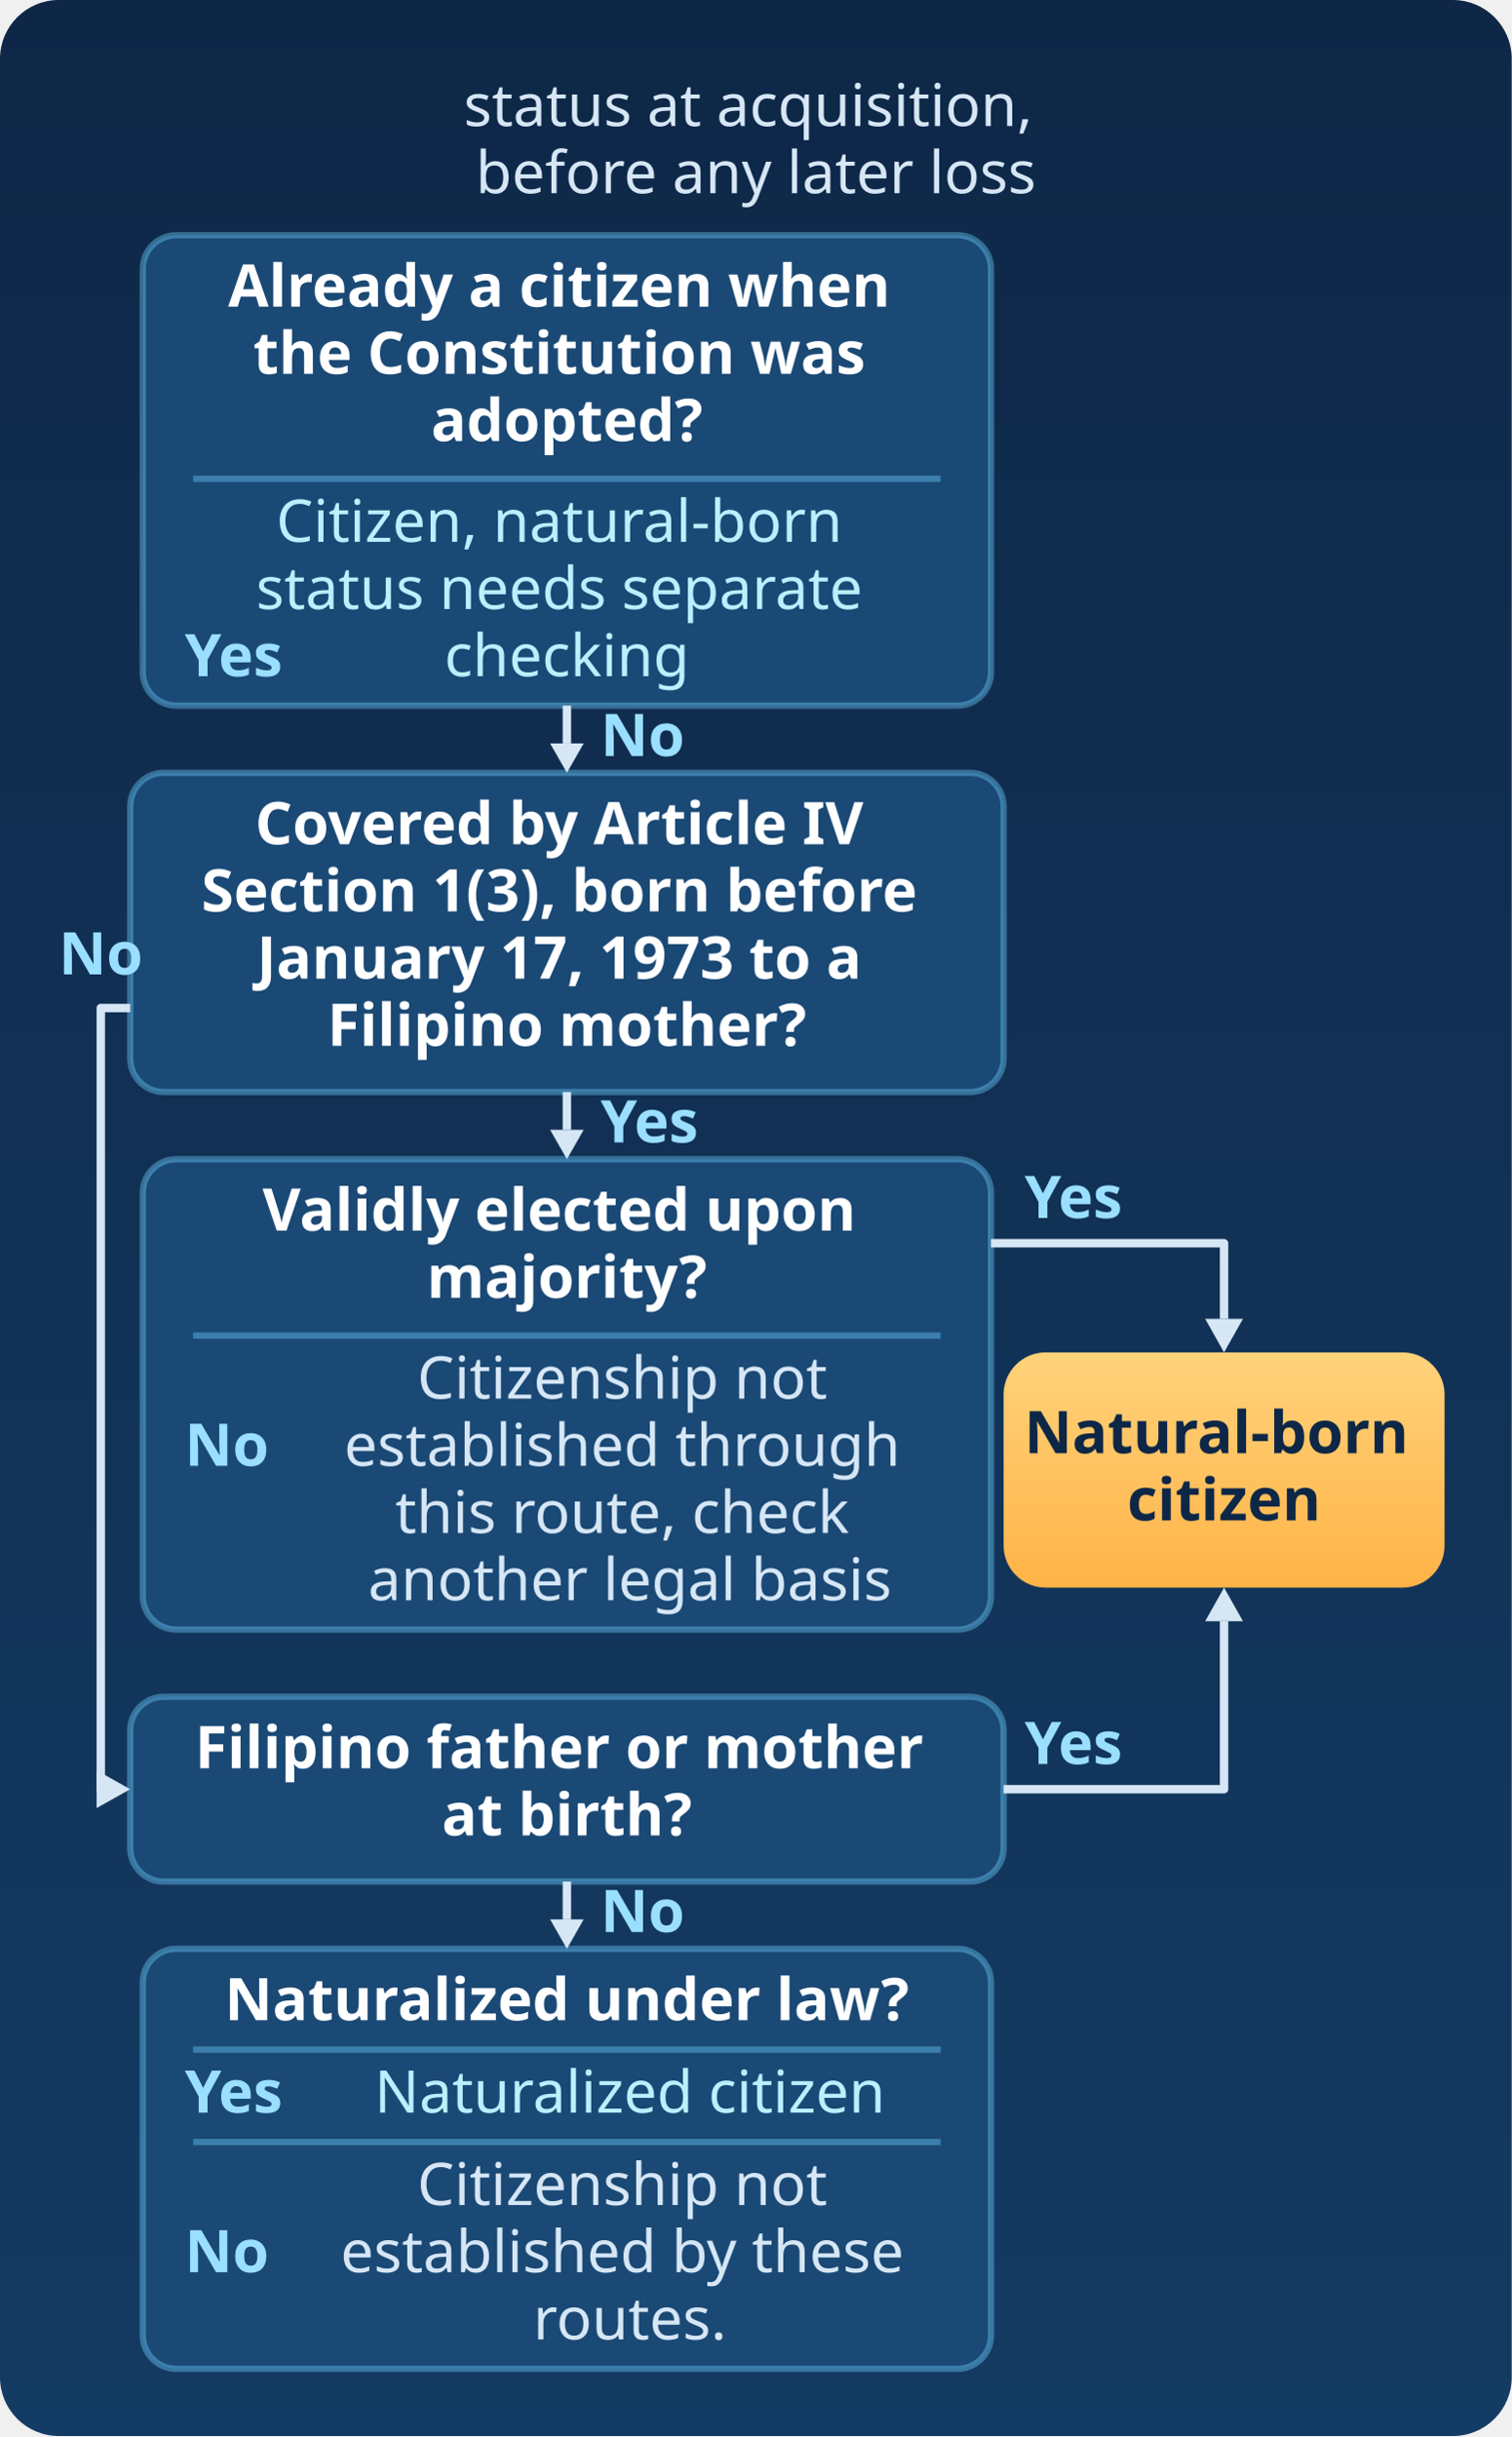
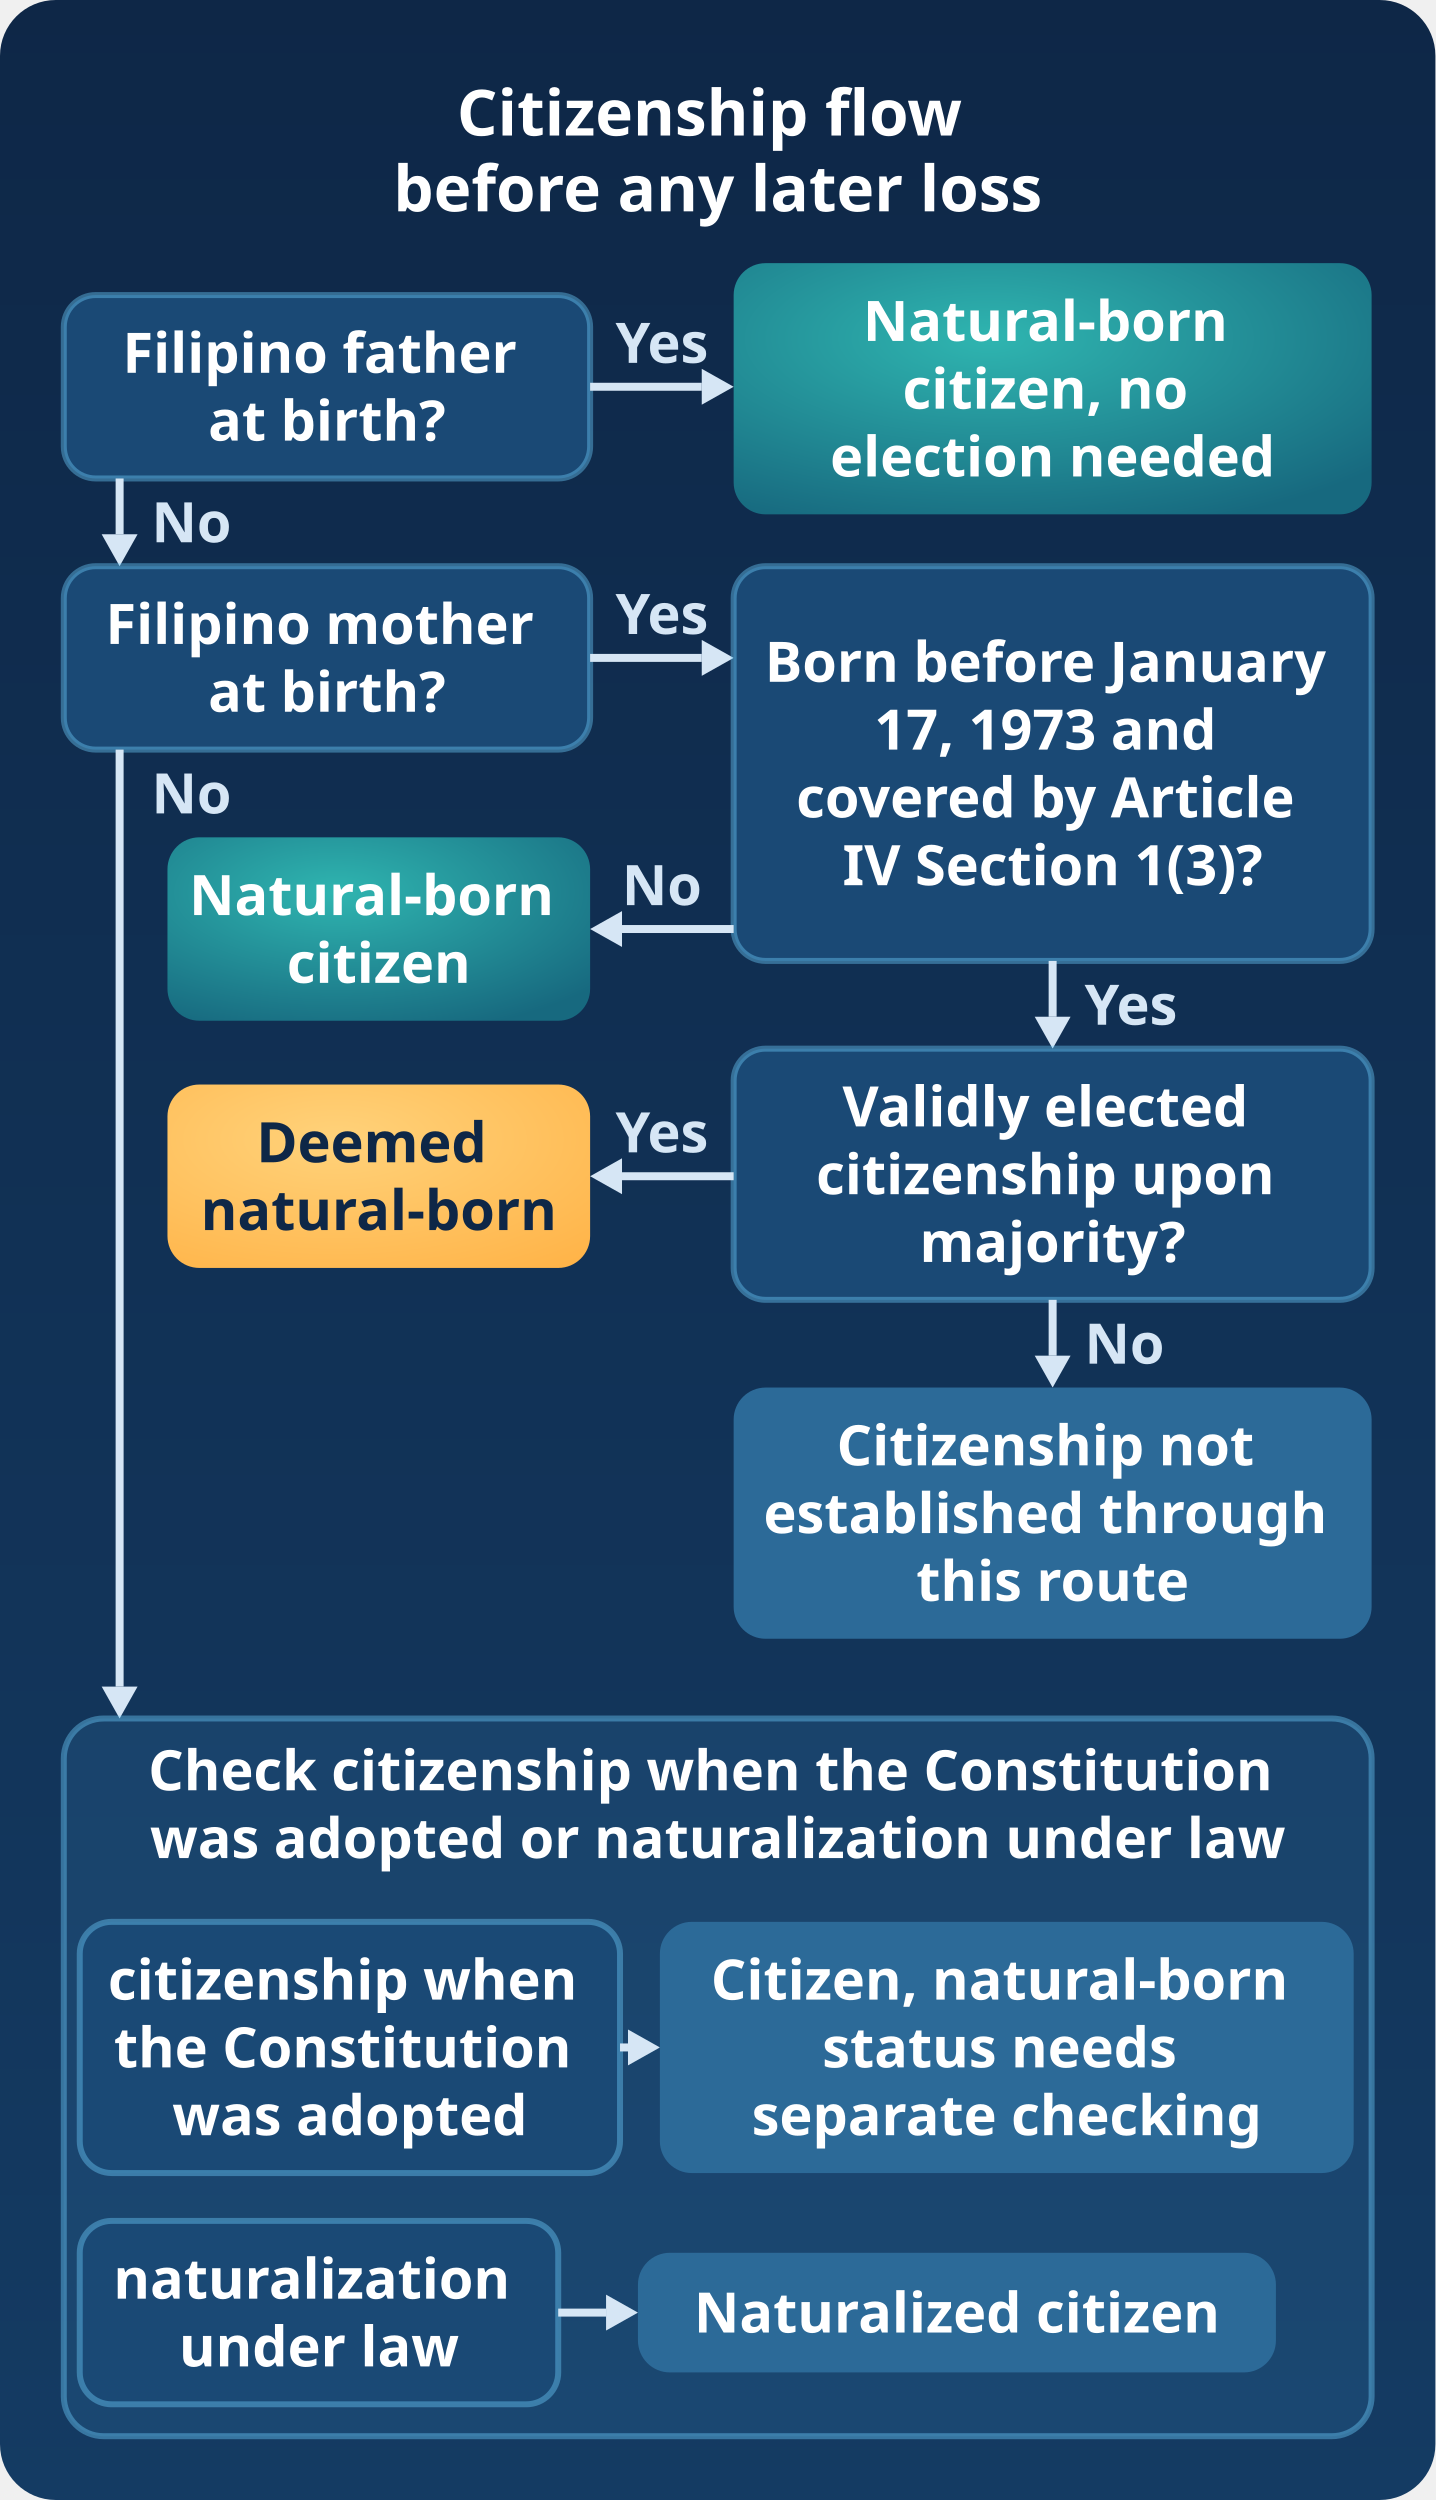
- <svg xmlns="http://www.w3.org/2000/svg" viewBox="0 0 360 580" width="360" height="580">
+ <svg xmlns="http://www.w3.org/2000/svg" viewBox="0 0 360 627" width="360" height="627">
  <defs>
    <linearGradient id="bg" x1="0" y1="0" x2="0" y2="1">
      <stop offset="0" stop-color="#0E2747" />
      <stop offset="1" stop-color="#143B63" />
    </linearGradient>
-     <linearGradient id="pill" x1="0" y1="0" x2="0" y2="1">
+     <radialGradient id="teal" cx="0.4" cy="0.3" r="0.8">
+       <stop offset="0" stop-color="#2FB5B0" />
+       <stop offset="1" stop-color="#17697F" />
+     </radialGradient>
+     <radialGradient id="sky" cx="0.4" cy="0.3" r="0.85">
+       <stop offset="0" stop-color="#4DA9E0" />
+       <stop offset="1" stop-color="#2468C8" />
+     </radialGradient>
+     <radialGradient id="warm" cx="0.4" cy="0.3" r="0.9">
      <stop offset="0" stop-color="#FFD27A" />
      <stop offset="1" stop-color="#FFB347" />
-     </linearGradient>
+     </radialGradient>
  </defs>
-   <rect width="360" height="580" rx="14" fill="url(#bg)" />
-   <text x="180" y="30" text-anchor="middle" font-family="Geist, sans-serif" font-size="14" font-weight="400" fill="#D6E6F5">
-     <tspan x="180">status at acquisition,</tspan>
-     <tspan x="180" dy="16">before any later loss</tspan>
+   <rect width="360" height="627" rx="14" fill="url(#bg)" />
+   <text x="180" y="34" text-anchor="middle" font-family="Geist, sans-serif" font-size="16" font-weight="700" fill="#FFFFFF">
+     <tspan x="180" y="34">Citizenship flow</tspan>
+     <tspan x="180" y="53">before any later loss</tspan>
  </text>
-   <rect x="34" y="56" width="202" height="112" rx="8" fill="#1A4975" stroke="#6FD0FF" stroke-opacity="0.4" stroke-width="1.5" />
-   <text x="135" y="73" text-anchor="middle" font-family="Geist, sans-serif" font-size="14" font-weight="600" fill="#FFFFFF">
-     <tspan x="135">Already a citizen when</tspan>
-     <tspan x="135" dy="16">the Constitution was</tspan>
-     <tspan x="135" dy="16">adopted?</tspan>
+   <rect x="184" y="66" width="160" height="63" rx="8" fill="url(#teal)" />
+   <text x="264.0" y="85.5" text-anchor="middle" font-family="Geist, sans-serif" font-size="14" font-weight="600" fill="#FFFFFF">
+     <tspan x="264.0" y="85.5">Natural-born</tspan>
+     <tspan x="264.0" y="102.5">citizen, no</tspan>
+     <tspan x="264.0" y="119.5">election needed</tspan>
  </text>
-   <line x1="46" y1="114" x2="224" y2="114" stroke="#6FD0FF" stroke-width="1.5" stroke-linecap="butt" stroke-opacity="0.4" />
-   <text x="135" y="129" text-anchor="middle" font-family="Geist, sans-serif" font-size="14" font-weight="400" fill="#B8F0FF">
-     <tspan x="135">Citizen, natural-born</tspan>
-     <tspan x="135" dy="16">status needs separate</tspan>
-     <tspan x="135" dy="16">checking</tspan>
+   <rect x="16" y="74" width="132" height="46" rx="8" fill="#1A4975" stroke="#6FD0FF" stroke-width="1.5" stroke-opacity="0.4" />
+   <text x="82.0" y="93.5" text-anchor="middle" font-family="Geist, sans-serif" font-size="14" font-weight="600" fill="#FFFFFF">
+     <tspan x="82.0" y="93.5">Filipino father</tspan>
+     <tspan x="82.0" y="110.5">at birth?</tspan>
  </text>
-   <text x="44" y="161" text-anchor="start" font-family="Geist, sans-serif" font-size="14" font-weight="700" fill="#9ADFFF">Yes</text>
-   <rect x="31" y="184" width="208" height="76" rx="8" fill="#1A4975" stroke="#6FD0FF" stroke-opacity="0.4" stroke-width="1.5" />
-   <text x="135" y="201" text-anchor="middle" font-family="Geist, sans-serif" font-size="14" font-weight="600" fill="#FFFFFF">
-     <tspan x="135">Covered by Article IV</tspan>
-     <tspan x="135" dy="16">Section 1(3), born before</tspan>
-     <tspan x="135" dy="16">January 17, 1973 to a</tspan>
-     <tspan x="135" dy="16">Filipino mother?</tspan>
+   <line x1="148" y1="97" x2="176" y2="97" stroke="#D6E6F5" stroke-width="2" stroke-linecap="butt" />
+   <polygon points="184,97 176,92.5 176,101.5" fill="#D6E6F5" />
+   <text x="166" y="91" text-anchor="middle" font-family="Geist, sans-serif" font-size="14" font-weight="600" fill="#D6E6F5">
+     <tspan x="166" y="91">Yes</tspan>
  </text>
-   <rect x="34" y="276" width="202" height="112" rx="8" fill="#1A4975" stroke="#6FD0FF" stroke-opacity="0.4" stroke-width="1.5" />
-   <text x="135" y="293" text-anchor="middle" font-family="Geist, sans-serif" font-size="14" font-weight="600" fill="#FFFFFF">
-     <tspan x="135">Validly elected upon</tspan>
-     <tspan x="135" dy="16">majority?</tspan>
+   <line x1="30" y1="120" x2="30" y2="134" stroke="#D6E6F5" stroke-width="2" stroke-linecap="butt" />
+   <polygon points="30,142 25.5,134 34.5,134" fill="#D6E6F5" />
+   <text x="38" y="136" text-anchor="start" font-family="Geist, sans-serif" font-size="14" font-weight="600" fill="#D6E6F5">
+     <tspan x="38" y="136">No</tspan>
  </text>
-   <line x1="46" y1="318" x2="224" y2="318" stroke="#6FD0FF" stroke-width="1.5" stroke-linecap="butt" stroke-opacity="0.4" />
-   <text x="150" y="333" text-anchor="middle" font-family="Geist, sans-serif" font-size="14" font-weight="400" fill="#D6E6F5">
-     <tspan x="150">Citizenship not</tspan>
-     <tspan x="150" dy="16">established through</tspan>
-     <tspan x="150" dy="16">this route, check</tspan>
-     <tspan x="150" dy="16">another legal basis</tspan>
+   <rect x="16" y="142" width="132" height="46" rx="8" fill="#1A4975" stroke="#6FD0FF" stroke-width="1.5" stroke-opacity="0.4" />
+   <text x="82.0" y="161.5" text-anchor="middle" font-family="Geist, sans-serif" font-size="14" font-weight="600" fill="#FFFFFF">
+     <tspan x="82.0" y="161.5">Filipino mother</tspan>
+     <tspan x="82.0" y="178.5">at birth?</tspan>
  </text>
-   <text x="44" y="349" text-anchor="start" font-family="Geist, sans-serif" font-size="14" font-weight="700" fill="#9ADFFF">No</text>
-   <rect x="31" y="404" width="208" height="44" rx="8" fill="#1A4975" stroke="#6FD0FF" stroke-opacity="0.4" stroke-width="1.5" />
-   <text x="135" y="421" text-anchor="middle" font-family="Geist, sans-serif" font-size="14" font-weight="600" fill="#FFFFFF">
-     <tspan x="135">Filipino father or mother</tspan>
-     <tspan x="135" dy="16">at birth?</tspan>
+   <line x1="148" y1="165" x2="176" y2="165" stroke="#D6E6F5" stroke-width="2" stroke-linecap="butt" />
+   <polygon points="184,165 176,160.5 176,169.5" fill="#D6E6F5" />
+   <text x="166" y="159" text-anchor="middle" font-family="Geist, sans-serif" font-size="14" font-weight="600" fill="#D6E6F5">
+     <tspan x="166" y="159">Yes</tspan>
  </text>
-   <rect x="34" y="464" width="202" height="100" rx="8" fill="#1A4975" stroke="#6FD0FF" stroke-opacity="0.4" stroke-width="1.5" />
-   <text x="135" y="481" text-anchor="middle" font-family="Geist, sans-serif" font-size="14" font-weight="600" fill="#FFFFFF">Naturalized under law?</text>
-   <line x1="46" y1="488" x2="224" y2="488" stroke="#6FD0FF" stroke-width="1.5" stroke-linecap="butt" stroke-opacity="0.4" />
-   <text x="150" y="503" text-anchor="middle" font-family="Geist, sans-serif" font-size="14" font-weight="400" fill="#B8F0FF">Naturalized citizen</text>
-   <text x="44" y="503" text-anchor="start" font-family="Geist, sans-serif" font-size="14" font-weight="700" fill="#9ADFFF">Yes</text>
-   <line x1="46" y1="510" x2="224" y2="510" stroke="#6FD0FF" stroke-width="1.5" stroke-linecap="butt" stroke-opacity="0.4" />
-   <text x="150" y="525" text-anchor="middle" font-family="Geist, sans-serif" font-size="14" font-weight="400" fill="#D6E6F5">
-     <tspan x="150">Citizenship not</tspan>
-     <tspan x="150" dy="16">established by these</tspan>
-     <tspan x="150" dy="16">routes.</tspan>
+   <rect x="184" y="142" width="160" height="99" rx="8" fill="#1A4975" stroke="#6FD0FF" stroke-width="1.5" stroke-opacity="0.4" />
+   <text x="264.0" y="171.0" text-anchor="middle" font-family="Geist, sans-serif" font-size="14" font-weight="600" fill="#FFFFFF">
+     <tspan x="264.0" y="171.0">Born before January</tspan>
+     <tspan x="264.0" y="188.0">17, 1973 and</tspan>
+     <tspan x="264.0" y="205.0">covered by Article</tspan>
+     <tspan x="264.0" y="222.0">IV Section 1(3)?</tspan>
  </text>
-   <text x="44" y="541" text-anchor="start" font-family="Geist, sans-serif" font-size="14" font-weight="700" fill="#9ADFFF">No</text>
-   <line x1="135" y1="168" x2="135" y2="177" stroke="#D6E6F5" stroke-width="2" stroke-linecap="butt" />
-   <polygon points="135,184 131,177 139,177" fill="#D6E6F5" />
-   <text x="143" y="180" text-anchor="start" font-family="Geist, sans-serif" font-size="14" font-weight="700" fill="#9ADFFF">No</text>
-   <line x1="135" y1="260" x2="135" y2="269" stroke="#D6E6F5" stroke-width="2" stroke-linecap="butt" />
-   <polygon points="135,276 131,269 139,269" fill="#D6E6F5" />
-   <text x="143" y="272" text-anchor="start" font-family="Geist, sans-serif" font-size="14" font-weight="700" fill="#9ADFFF">Yes</text>
-   <line x1="135" y1="448" x2="135" y2="457" stroke="#D6E6F5" stroke-width="2" stroke-linecap="butt" />
-   <polygon points="135,464 131,457 139,457" fill="#D6E6F5" />
-   <text x="143" y="460" text-anchor="start" font-family="Geist, sans-serif" font-size="14" font-weight="700" fill="#9ADFFF">No</text>
-   <polyline points="31,240 24,240 24,426 26,426" fill="none" stroke="#D6E6F5" stroke-width="2" stroke-linejoin="round" />
-   <polygon points="31,426 23,421.5 23,430.5" fill="#D6E6F5" />
-   <text x="24" y="232" text-anchor="middle" font-family="Geist, sans-serif" font-size="14" font-weight="700" fill="#9ADFFF">No</text>
-   <defs />
-   <rect x="239" y="322" width="105" height="56" rx="10" fill="url(#pill)" />
-   <text x="291.5" y="346" text-anchor="middle" font-family="Geist, sans-serif" font-size="14" font-weight="700" fill="#0E2747">
-     <tspan x="291.5">Natural-born</tspan>
-     <tspan x="291.5" dy="16">citizen</tspan>
+   <text x="38" y="204" text-anchor="start" font-family="Geist, sans-serif" font-size="14" font-weight="600" fill="#D6E6F5">
+     <tspan x="38" y="204">No</tspan>
  </text>
-   <polyline points="236,296 291.5,296 291.5,314" fill="none" stroke="#D6E6F5" stroke-width="2" stroke-linejoin="round" />
-   <polygon points="291.5,322 287,314 296,314" fill="#D6E6F5" />
-   <text x="244" y="290" text-anchor="start" font-family="Geist, sans-serif" font-size="14" font-weight="700" fill="#9ADFFF">Yes</text>
-   <polyline points="239,426 291.5,426 291.5,386" fill="none" stroke="#D6E6F5" stroke-width="2" stroke-linejoin="round" />
-   <polygon points="291.5,378 287,386 296,386" fill="#D6E6F5" />
-   <text x="244" y="420" text-anchor="start" font-family="Geist, sans-serif" font-size="14" font-weight="700" fill="#9ADFFF">Yes</text>
+   <rect x="42" y="210" width="106" height="46" rx="8" fill="url(#teal)" />
+   <text x="95.0" y="229.5" text-anchor="middle" font-family="Geist, sans-serif" font-size="14" font-weight="600" fill="#FFFFFF">
+     <tspan x="95.0" y="229.5">Natural-born</tspan>
+     <tspan x="95.0" y="246.5">citizen</tspan>
+   </text>
+   <line x1="184" y1="233" x2="156" y2="233" stroke="#D6E6F5" stroke-width="2" stroke-linecap="butt" />
+   <polygon points="148,233 156,228.5 156,237.5" fill="#D6E6F5" />
+   <text x="166" y="227" text-anchor="middle" font-family="Geist, sans-serif" font-size="14" font-weight="600" fill="#D6E6F5">
+     <tspan x="166" y="227">No</tspan>
+   </text>
+   <line x1="264" y1="241" x2="264" y2="255" stroke="#D6E6F5" stroke-width="2" stroke-linecap="butt" />
+   <polygon points="264,263 259.5,255 268.5,255" fill="#D6E6F5" />
+   <text x="272" y="257" text-anchor="start" font-family="Geist, sans-serif" font-size="14" font-weight="600" fill="#D6E6F5">
+     <tspan x="272" y="257">Yes</tspan>
+   </text>
+   <rect x="184" y="263" width="160" height="63" rx="8" fill="#1A4975" stroke="#6FD0FF" stroke-width="1.5" stroke-opacity="0.4" />
+   <text x="264.0" y="282.5" text-anchor="middle" font-family="Geist, sans-serif" font-size="14" font-weight="600" fill="#FFFFFF">
+     <tspan x="264.0" y="282.5">Validly elected</tspan>
+     <tspan x="264.0" y="299.5">citizenship upon</tspan>
+     <tspan x="264.0" y="316.5">majority?</tspan>
+   </text>
+   <rect x="42" y="272" width="106" height="46" rx="8" fill="url(#warm)" />
+   <text x="95.0" y="291.5" text-anchor="middle" font-family="Geist, sans-serif" font-size="14" font-weight="700" fill="#0E2747">
+     <tspan x="95.0" y="291.5">Deemed</tspan>
+     <tspan x="95.0" y="308.5">natural-born</tspan>
+   </text>
+   <line x1="184" y1="295" x2="156" y2="295" stroke="#D6E6F5" stroke-width="2" stroke-linecap="butt" />
+   <polygon points="148,295 156,290.5 156,299.5" fill="#D6E6F5" />
+   <text x="166" y="289" text-anchor="middle" font-family="Geist, sans-serif" font-size="14" font-weight="600" fill="#D6E6F5">
+     <tspan x="166" y="289">Yes</tspan>
+   </text>
+   <line x1="264" y1="326" x2="264" y2="340" stroke="#D6E6F5" stroke-width="2" stroke-linecap="butt" />
+   <polygon points="264,348 259.5,340 268.5,340" fill="#D6E6F5" />
+   <text x="272" y="342" text-anchor="start" font-family="Geist, sans-serif" font-size="14" font-weight="600" fill="#D6E6F5">
+     <tspan x="272" y="342">No</tspan>
+   </text>
+   <rect x="184" y="348" width="160" height="63" rx="8" fill="#2C6A98" />
+   <text x="264.0" y="367.5" text-anchor="middle" font-family="Geist, sans-serif" font-size="14" font-weight="600" fill="#FFFFFF">
+     <tspan x="264.0" y="367.5">Citizenship not</tspan>
+     <tspan x="264.0" y="384.5">established through</tspan>
+     <tspan x="264.0" y="401.5">this route</tspan>
+   </text>
+   <line x1="30" y1="188" x2="30" y2="423" stroke="#D6E6F5" stroke-width="2" stroke-linecap="butt" />
+   <polygon points="30,431 25.5,423 34.5,423" fill="#D6E6F5" />
+   <rect x="16" y="431" width="328" height="180" rx="10" fill="#2C6A98" fill-opacity="0.28" />
+   <rect x="16" y="431" width="328" height="180" rx="10" fill="none" stroke="#6FD0FF" stroke-width="1.5" stroke-opacity="0.4" />
+   <text x="180" y="449" text-anchor="middle" font-family="Geist, sans-serif" font-size="14" font-weight="600" fill="#FFFFFF">
+     <tspan x="180" y="449">Check citizenship when the Constitution</tspan>
+     <tspan x="180" y="466">was adopted or naturalization under law</tspan>
+   </text>
+   <rect x="20" y="482" width="135.5" height="63" rx="8" fill="#1A4975" stroke="#6FD0FF" stroke-width="1.5" stroke-opacity="0.4" />
+   <text x="87.75" y="501.5" text-anchor="middle" font-family="Geist, sans-serif" font-size="14" font-weight="600" fill="#FFFFFF">
+     <tspan x="87.75" y="501.5">citizenship when</tspan>
+     <tspan x="87.75" y="518.5">the Constitution</tspan>
+     <tspan x="87.75" y="535.5">was adopted</tspan>
+   </text>
+   <line x1="155.5" y1="513.5" x2="157.5" y2="513.5" stroke="#D6E6F5" stroke-width="2" stroke-linecap="butt" />
+   <polygon points="165.5,513.5 157.5,509.0 157.5,518.0" fill="#D6E6F5" />
+   <rect x="165.5" y="482" width="174" height="63" rx="8" fill="#2C6A98" />
+   <text x="252.5" y="501.5" text-anchor="middle" font-family="Geist, sans-serif" font-size="14" font-weight="600" fill="#FFFFFF">
+     <tspan x="252.5" y="501.5">Citizen, natural-born</tspan>
+     <tspan x="252.5" y="518.5">status needs</tspan>
+     <tspan x="252.5" y="535.5">separate checking</tspan>
+   </text>
+   <rect x="20" y="557" width="120" height="46" rx="8" fill="#1A4975" stroke="#6FD0FF" stroke-width="1.5" stroke-opacity="0.4" />
+   <text x="80.0" y="576.5" text-anchor="middle" font-family="Geist, sans-serif" font-size="14" font-weight="600" fill="#FFFFFF">
+     <tspan x="80.0" y="576.5">naturalization</tspan>
+     <tspan x="80.0" y="593.5">under law</tspan>
+   </text>
+   <line x1="140" y1="580" x2="152" y2="580" stroke="#D6E6F5" stroke-width="2" stroke-linecap="butt" />
+   <polygon points="160,580 152,575.5 152,584.5" fill="#D6E6F5" />
+   <rect x="160" y="565" width="160" height="30" rx="8" fill="#2C6A98" />
+   <text x="240.0" y="585.0" text-anchor="middle" font-family="Geist, sans-serif" font-size="14" font-weight="600" fill="#FFFFFF">
+     <tspan x="240.0" y="585.0">Naturalized citizen</tspan>
+   </text>
</svg>
